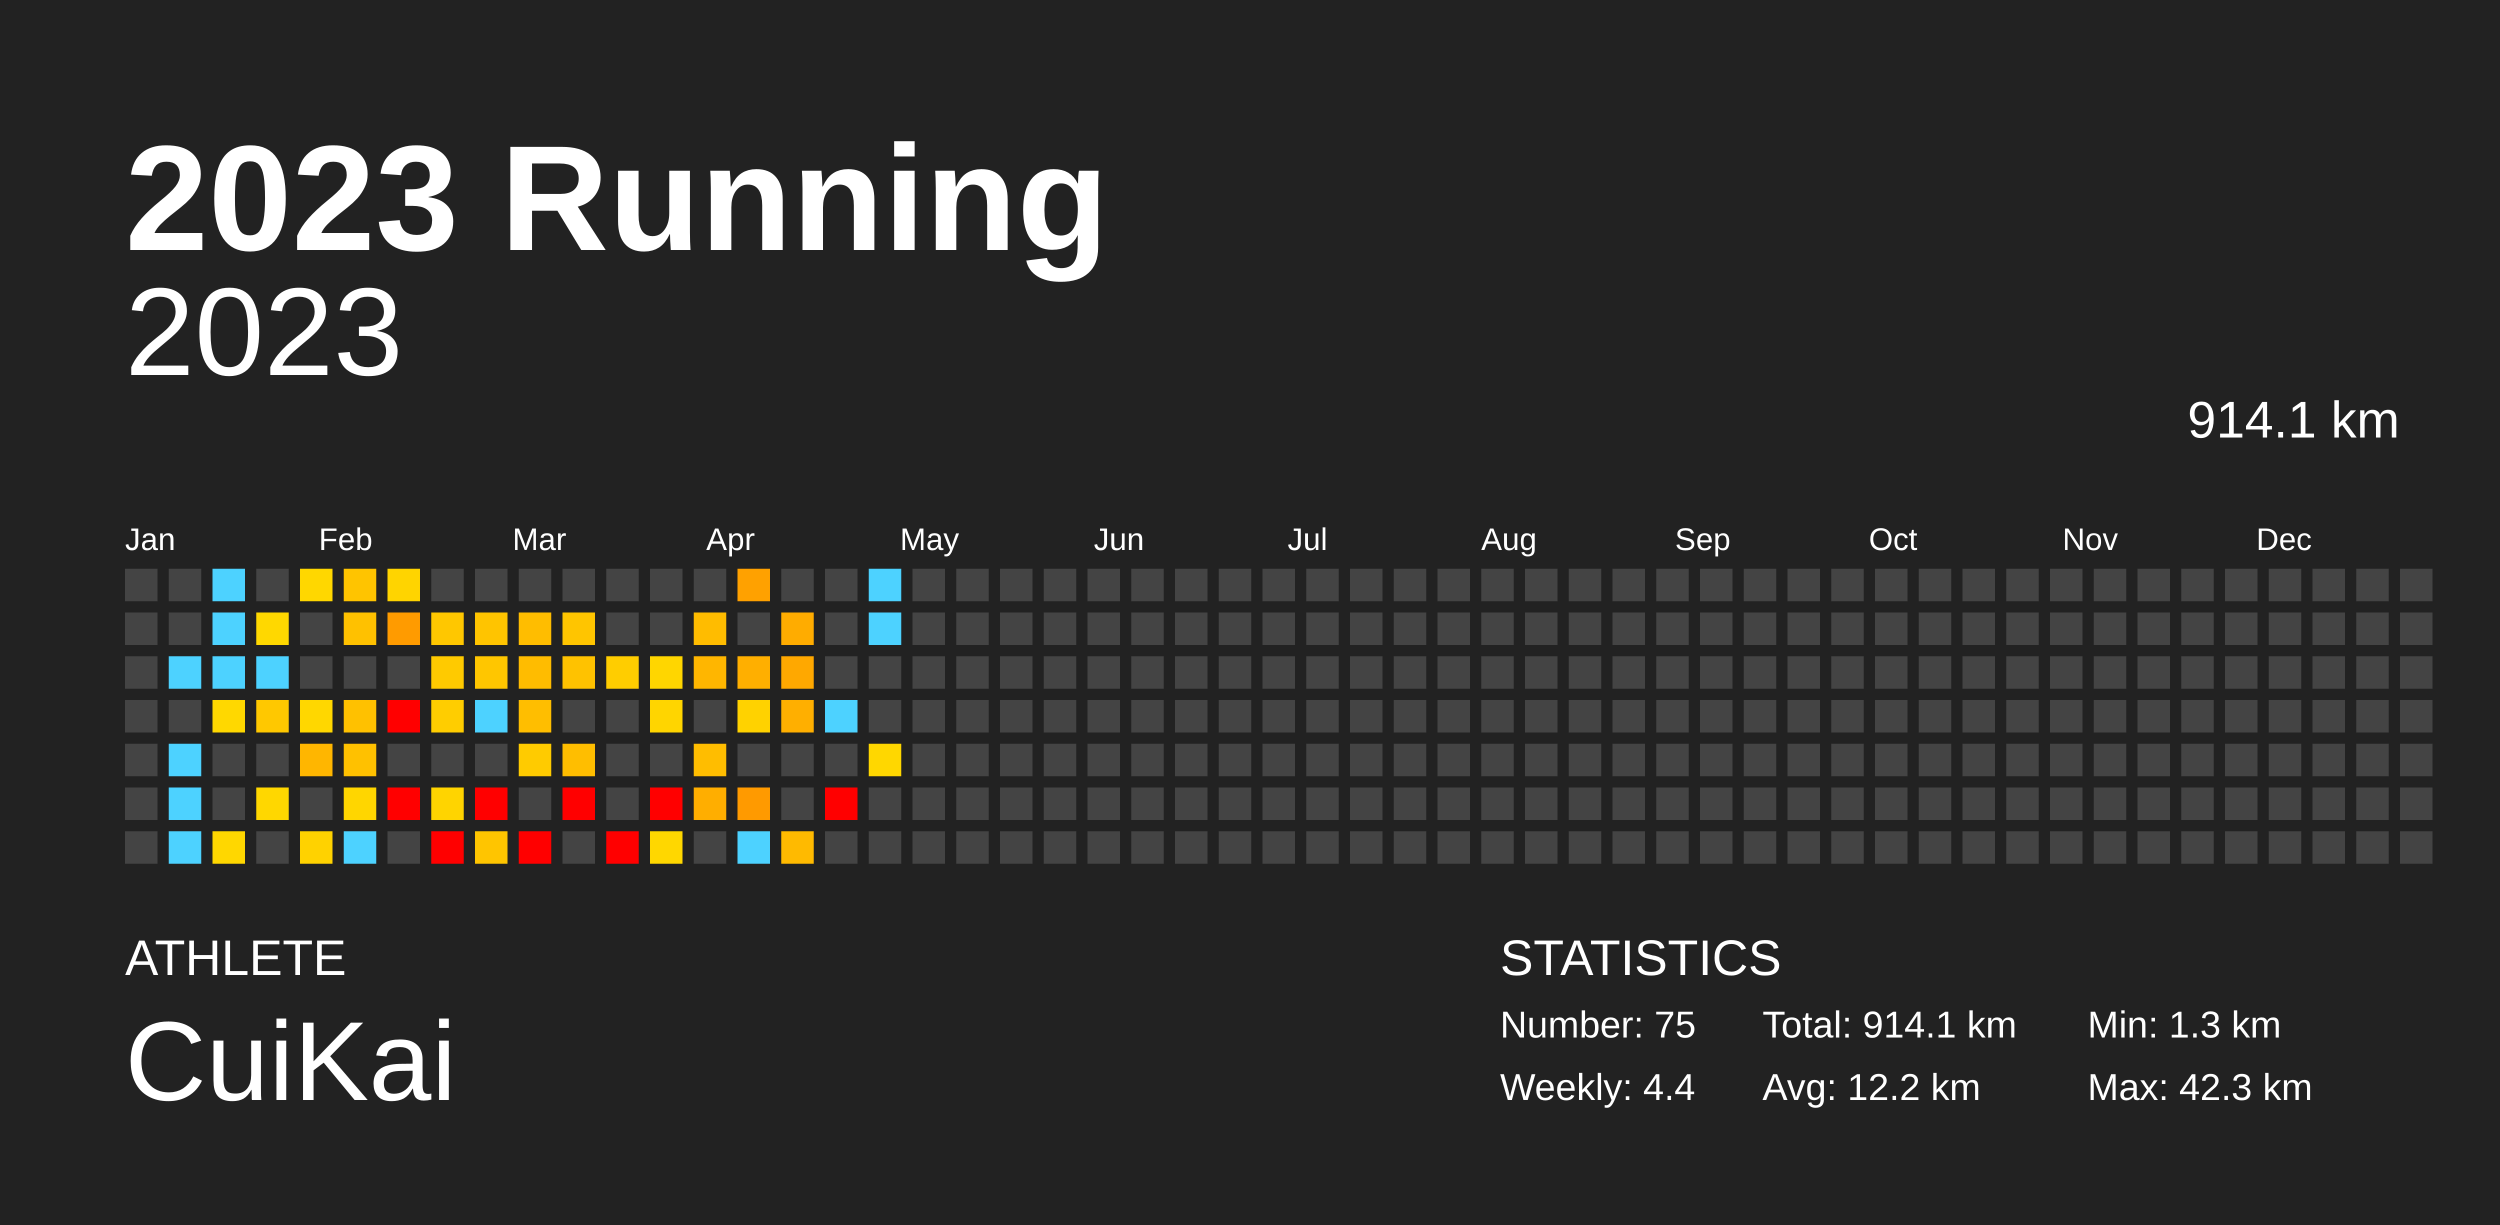
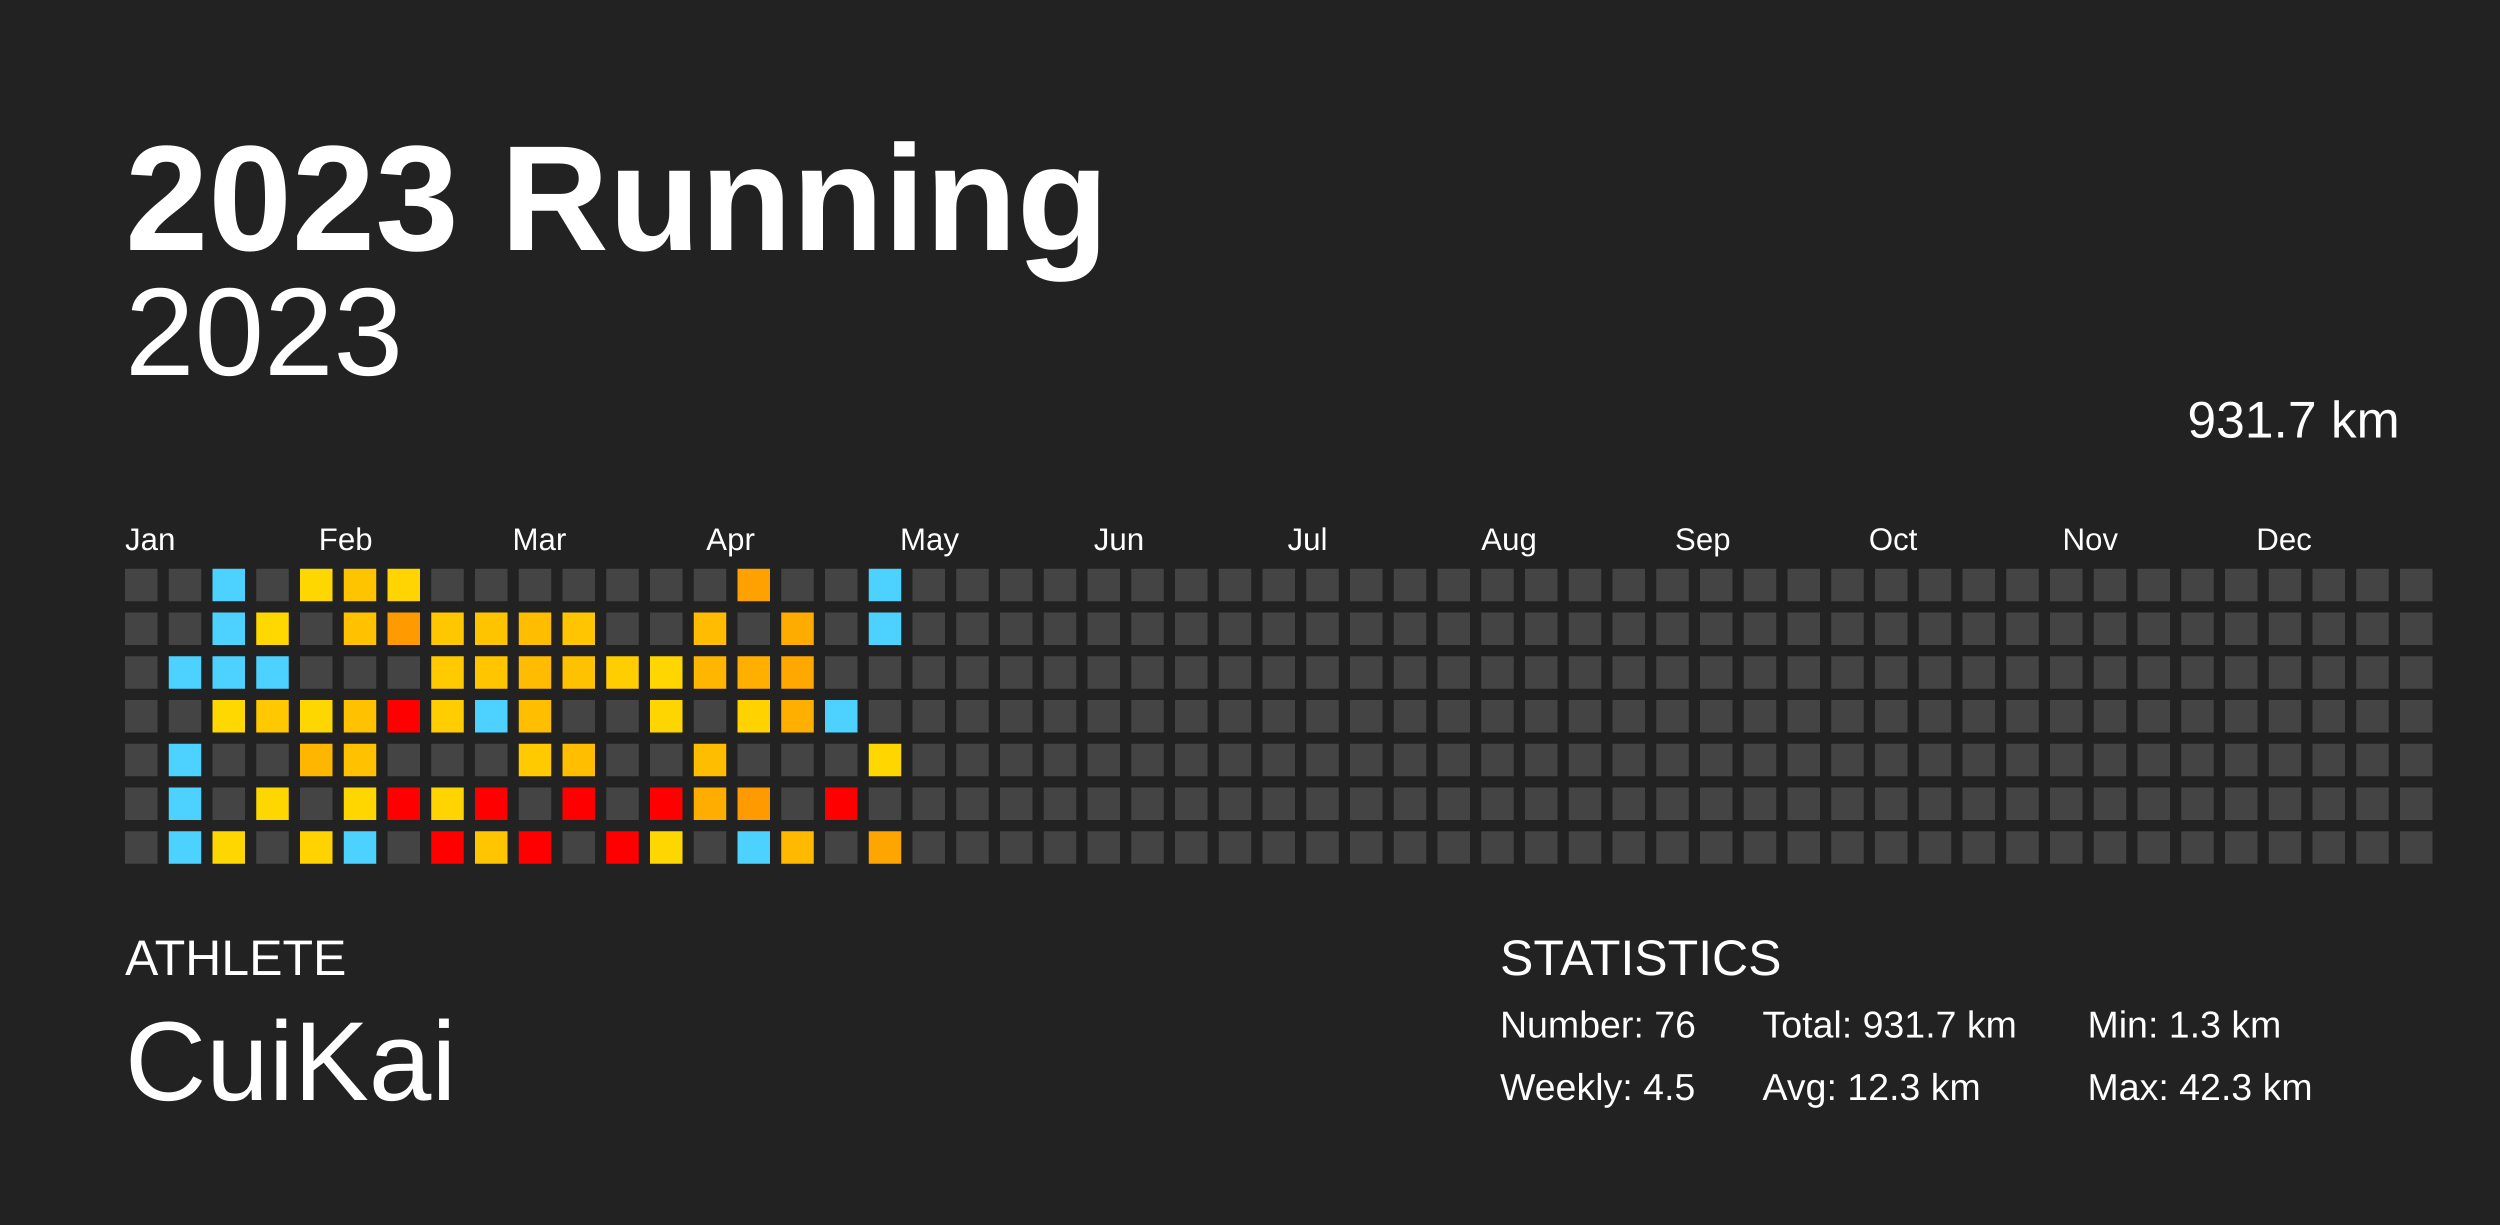
<svg xmlns="http://www.w3.org/2000/svg" baseProfile="full" height="98mm" version="1.1" viewBox="0,0,200,98" width="200mm">
  <defs />
  <rect fill="#222222" height="98" width="200" x="0" y="0" />
  <text fill="#FFFFFF" style="font-size:12px; font-family:Arial; font-weight:bold;" x="10" y="20">2023 Running</text>
  <text fill="#FFFFFF" style="font-size:4px; font-family:Arial" x="10" y="78">ATHLETE</text>
  <text fill="#FFFFFF" style="font-size:9px; font-family:Arial" x="10" y="88">CuiKai</text>
  <text fill="#FFFFFF" style="font-size:4px; font-family:Arial" x="120" y="78">STATISTICS</text>
-   <text fill="#FFFFFF" style="font-size:3px; font-family:Arial" x="120" y="83">Number: 75</text>
-   <text fill="#FFFFFF" style="font-size:3px; font-family:Arial" x="120" y="88">Weekly: 4.4</text>
-   <text fill="#FFFFFF" style="font-size:3px; font-family:Arial" x="141" y="83">Total: 914.1 km</text>
-   <text fill="#FFFFFF" style="font-size:3px; font-family:Arial" x="141" y="88">Avg: 12.2 km</text>
+   <text fill="#FFFFFF" style="font-size:3px; font-family:Arial" x="120" y="83">Number: 76</text>
+   <text fill="#FFFFFF" style="font-size:3px; font-family:Arial" x="120" y="88">Weekly: 4.5</text>
+   <text fill="#FFFFFF" style="font-size:3px; font-family:Arial" x="141" y="83">Total: 931.7 km</text>
+   <text fill="#FFFFFF" style="font-size:3px; font-family:Arial" x="141" y="88">Avg: 12.3 km</text>
  <text fill="#FFFFFF" style="font-size:3px; font-family:Arial" x="167" y="83">Min: 1.3 km</text>
  <text fill="#FFFFFF" style="font-size:3px; font-family:Arial" x="167" y="88">Max: 42.3 km</text>
  <text alignment-baseline="hanging" fill="#FFFFFF" style="font-size:10.0px; font-family:Arial;" x="10" y="30">2023</text>
-   <text alignment-baseline="hanging" fill="#FFFFFF" style="font-size:4.125px; font-family:Arial;" x="175" y="35">914.1 km</text>
+   <text alignment-baseline="hanging" fill="#FFFFFF" style="font-size:4.125px; font-family:Arial;" x="175" y="35">931.7 km</text>
  <text fill="#FFFFFF" style="font-size:2.5px; font-family:Arial" x="10.0" y="44">Jan</text>
  <text fill="#FFFFFF" style="font-size:2.5px; font-family:Arial" x="25.5" y="44">Feb</text>
  <text fill="#FFFFFF" style="font-size:2.5px; font-family:Arial" x="41.0" y="44">Mar</text>
  <text fill="#FFFFFF" style="font-size:2.5px; font-family:Arial" x="56.5" y="44">Apr</text>
  <text fill="#FFFFFF" style="font-size:2.5px; font-family:Arial" x="72.0" y="44">May</text>
  <text fill="#FFFFFF" style="font-size:2.5px; font-family:Arial" x="87.5" y="44">Jun</text>
  <text fill="#FFFFFF" style="font-size:2.5px; font-family:Arial" x="103.0" y="44">Jul</text>
  <text fill="#FFFFFF" style="font-size:2.5px; font-family:Arial" x="118.5" y="44">Aug</text>
  <text fill="#FFFFFF" style="font-size:2.5px; font-family:Arial" x="134.0" y="44">Sep</text>
  <text fill="#FFFFFF" style="font-size:2.5px; font-family:Arial" x="149.5" y="44">Oct</text>
  <text fill="#FFFFFF" style="font-size:2.5px; font-family:Arial" x="165.0" y="44">Nov</text>
  <text fill="#FFFFFF" style="font-size:2.5px; font-family:Arial" x="180.5" y="44">Dec</text>
  <rect fill="#444444" height="2.6" width="2.6" x="10.0" y="45.5" />
  <rect fill="#444444" height="2.6" width="2.6" x="10.0" y="49.0" />
  <rect fill="#444444" height="2.6" width="2.6" x="10.0" y="52.5" />
  <rect fill="#444444" height="2.6" width="2.6" x="10.0" y="56.0" />
  <rect fill="#444444" height="2.6" width="2.6" x="10.0" y="59.5" />
  <rect fill="#444444" height="2.6" width="2.6" x="10.0" y="63.0" />
  <rect fill="#444444" height="2.6" width="2.6" x="10.0" y="66.5" />
  <rect fill="#444444" height="2.6" width="2.6" x="13.5" y="45.5" />
  <rect fill="#444444" height="2.6" width="2.6" x="13.5" y="49.0" />
  <rect fill="#4dd2ff" height="2.6" width="2.6" x="13.5" y="52.5" />
  <rect fill="#444444" height="2.6" width="2.6" x="13.5" y="56.0" />
  <rect fill="#4dd2ff" height="2.6" width="2.6" x="13.5" y="59.5" />
  <rect fill="#4dd2ff" height="2.6" width="2.6" x="13.5" y="63.0" />
  <rect fill="#4dd2ff" height="2.6" width="2.6" x="13.5" y="66.5" />
  <rect fill="#4dd2ff" height="2.6" width="2.6" x="17.0" y="45.5" />
  <rect fill="#4dd2ff" height="2.6" width="2.6" x="17.0" y="49.0" />
  <rect fill="#4dd2ff" height="2.6" width="2.6" x="17.0" y="52.5" />
  <rect fill="#ffd800" height="2.6" width="2.6" x="17.0" y="56.0" />
  <rect fill="#444444" height="2.6" width="2.6" x="17.0" y="59.5" />
  <rect fill="#444444" height="2.6" width="2.6" x="17.0" y="63.0" />
  <rect fill="#ffd700" height="2.6" width="2.6" x="17.0" y="66.5" />
  <rect fill="#444444" height="2.6" width="2.6" x="20.5" y="45.5" />
  <rect fill="#ffd800" height="2.6" width="2.6" x="20.5" y="49.0" />
  <rect fill="#4dd2ff" height="2.6" width="2.6" x="20.5" y="52.5" />
  <rect fill="#ffc800" height="2.6" width="2.6" x="20.5" y="56.0" />
  <rect fill="#444444" height="2.6" width="2.6" x="20.5" y="59.5" />
  <rect fill="#ffd700" height="2.6" width="2.6" x="20.5" y="63.0" />
  <rect fill="#444444" height="2.6" width="2.6" x="20.5" y="66.5" />
  <rect fill="#ffd700" height="2.6" width="2.6" x="24.0" y="45.5" />
  <rect fill="#444444" height="2.6" width="2.6" x="24.0" y="49.0" />
  <rect fill="#444444" height="2.6" width="2.6" x="24.0" y="52.5" />
  <rect fill="#ffd700" height="2.6" width="2.6" x="24.0" y="56.0" />
  <rect fill="#ffb600" height="2.6" width="2.6" x="24.0" y="59.5" />
  <rect fill="#444444" height="2.6" width="2.6" x="24.0" y="63.0" />
  <rect fill="#ffd200" height="2.6" width="2.6" x="24.0" y="66.5" />
  <rect fill="#ffc400" height="2.6" width="2.6" x="27.5" y="45.5" />
  <rect fill="#ffc100" height="2.6" width="2.6" x="27.5" y="49.0" />
  <rect fill="#444444" height="2.6" width="2.6" x="27.5" y="52.5" />
  <rect fill="#ffc100" height="2.6" width="2.6" x="27.5" y="56.0" />
  <rect fill="#ffc100" height="2.6" width="2.6" x="27.5" y="59.5" />
  <rect fill="#ffd600" height="2.6" width="2.6" x="27.5" y="63.0" />
  <rect fill="#4dd2ff" height="2.6" width="2.6" x="27.5" y="66.5" />
  <rect fill="#ffd400" height="2.6" width="2.6" x="31.0" y="45.5" />
  <rect fill="#ff9b00" height="2.6" width="2.6" x="31.0" y="49.0" />
  <rect fill="#444444" height="2.6" width="2.6" x="31.0" y="52.5" />
  <rect fill="red" height="2.6" width="2.6" x="31.0" y="56.0" />
  <rect fill="#444444" height="2.6" width="2.6" x="31.0" y="59.5" />
  <rect fill="red" height="2.6" width="2.6" x="31.0" y="63.0" />
  <rect fill="#444444" height="2.6" width="2.6" x="31.0" y="66.5" />
  <rect fill="#444444" height="2.6" width="2.6" x="34.5" y="45.5" />
  <rect fill="#ffc700" height="2.6" width="2.6" x="34.5" y="49.0" />
  <rect fill="#ffca00" height="2.6" width="2.6" x="34.5" y="52.5" />
  <rect fill="#ffcd00" height="2.6" width="2.6" x="34.5" y="56.0" />
  <rect fill="#444444" height="2.6" width="2.6" x="34.5" y="59.5" />
  <rect fill="#ffd400" height="2.6" width="2.6" x="34.5" y="63.0" />
  <rect fill="red" height="2.6" width="2.6" x="34.5" y="66.5" />
  <rect fill="#444444" height="2.6" width="2.6" x="38.0" y="45.5" />
  <rect fill="#ffc400" height="2.6" width="2.6" x="38.0" y="49.0" />
  <rect fill="#ffc600" height="2.6" width="2.6" x="38.0" y="52.5" />
  <rect fill="#4dd2ff" height="2.6" width="2.6" x="38.0" y="56.0" />
  <rect fill="#444444" height="2.6" width="2.6" x="38.0" y="59.5" />
  <rect fill="red" height="2.6" width="2.6" x="38.0" y="63.0" />
  <rect fill="#ffc500" height="2.6" width="2.6" x="38.0" y="66.5" />
  <rect fill="#444444" height="2.6" width="2.6" x="41.5" y="45.5" />
  <rect fill="#ffbd00" height="2.6" width="2.6" x="41.5" y="49.0" />
  <rect fill="#ffbc00" height="2.6" width="2.6" x="41.5" y="52.5" />
  <rect fill="#ffbe00" height="2.6" width="2.6" x="41.5" y="56.0" />
  <rect fill="#ffcb00" height="2.6" width="2.6" x="41.5" y="59.5" />
  <rect fill="#444444" height="2.6" width="2.6" x="41.5" y="63.0" />
  <rect fill="red" height="2.6" width="2.6" x="41.5" y="66.5" />
  <rect fill="#444444" height="2.6" width="2.6" x="45.0" y="45.5" />
  <rect fill="#ffc500" height="2.6" width="2.6" x="45.0" y="49.0" />
  <rect fill="#ffc200" height="2.6" width="2.6" x="45.0" y="52.5" />
  <rect fill="#444444" height="2.6" width="2.6" x="45.0" y="56.0" />
  <rect fill="#ffbe00" height="2.6" width="2.6" x="45.0" y="59.5" />
  <rect fill="red" height="2.6" width="2.6" x="45.0" y="63.0" />
  <rect fill="#444444" height="2.6" width="2.6" x="45.0" y="66.5" />
  <rect fill="#444444" height="2.6" width="2.6" x="48.5" y="45.5" />
  <rect fill="#444444" height="2.6" width="2.6" x="48.5" y="49.0" />
  <rect fill="#ffcd00" height="2.6" width="2.6" x="48.5" y="52.5" />
  <rect fill="#444444" height="2.6" width="2.6" x="48.5" y="56.0" />
  <rect fill="#444444" height="2.6" width="2.6" x="48.5" y="59.5" />
  <rect fill="#444444" height="2.6" width="2.6" x="48.5" y="63.0" />
  <rect fill="red" height="2.6" width="2.6" x="48.5" y="66.5" />
  <rect fill="#444444" height="2.6" width="2.6" x="52.0" y="45.5" />
  <rect fill="#444444" height="2.6" width="2.6" x="52.0" y="49.0" />
  <rect fill="#ffd600" height="2.6" width="2.6" x="52.0" y="52.5" />
  <rect fill="#ffd500" height="2.6" width="2.6" x="52.0" y="56.0" />
  <rect fill="#444444" height="2.6" width="2.6" x="52.0" y="59.5" />
  <rect fill="red" height="2.6" width="2.6" x="52.0" y="63.0" />
  <rect fill="#ffd700" height="2.6" width="2.6" x="52.0" y="66.5" />
  <rect fill="#444444" height="2.6" width="2.6" x="55.5" y="45.5" />
  <rect fill="#ffbc00" height="2.6" width="2.6" x="55.5" y="49.0" />
  <rect fill="#ffb600" height="2.6" width="2.6" x="55.5" y="52.5" />
  <rect fill="#444444" height="2.6" width="2.6" x="55.5" y="56.0" />
  <rect fill="#ffbd00" height="2.6" width="2.6" x="55.5" y="59.5" />
  <rect fill="#ffae00" height="2.6" width="2.6" x="55.5" y="63.0" />
  <rect fill="#444444" height="2.6" width="2.6" x="55.5" y="66.5" />
  <rect fill="#ffa100" height="2.6" width="2.6" x="59.0" y="45.5" />
  <rect fill="#444444" height="2.6" width="2.6" x="59.0" y="49.0" />
  <rect fill="#ffaf00" height="2.6" width="2.6" x="59.0" y="52.5" />
  <rect fill="#ffd200" height="2.6" width="2.6" x="59.0" y="56.0" />
  <rect fill="#444444" height="2.6" width="2.6" x="59.0" y="59.5" />
  <rect fill="#ff9a00" height="2.6" width="2.6" x="59.0" y="63.0" />
  <rect fill="#4dd2ff" height="2.6" width="2.6" x="59.0" y="66.5" />
  <rect fill="#444444" height="2.6" width="2.6" x="62.5" y="45.5" />
  <rect fill="#ffac00" height="2.6" width="2.6" x="62.5" y="49.0" />
  <rect fill="#ffa800" height="2.6" width="2.6" x="62.5" y="52.5" />
  <rect fill="#ffaf00" height="2.6" width="2.6" x="62.5" y="56.0" />
  <rect fill="#444444" height="2.6" width="2.6" x="62.5" y="59.5" />
  <rect fill="#444444" height="2.6" width="2.6" x="62.5" y="63.0" />
  <rect fill="#ffba00" height="2.6" width="2.6" x="62.5" y="66.5" />
  <rect fill="#444444" height="2.6" width="2.6" x="66.0" y="45.5" />
  <rect fill="#444444" height="2.6" width="2.6" x="66.0" y="49.0" />
  <rect fill="#444444" height="2.6" width="2.6" x="66.0" y="52.5" />
  <rect fill="#4dd2ff" height="2.6" width="2.6" x="66.0" y="56.0" />
  <rect fill="#444444" height="2.6" width="2.6" x="66.0" y="59.5" />
  <rect fill="red" height="2.6" width="2.6" x="66.0" y="63.0" />
  <rect fill="#444444" height="2.6" width="2.6" x="66.0" y="66.5" />
  <rect fill="#4dd2ff" height="2.6" width="2.6" x="69.5" y="45.5" />
  <rect fill="#4dd2ff" height="2.6" width="2.6" x="69.5" y="49.0" />
  <rect fill="#444444" height="2.6" width="2.6" x="69.5" y="52.5" />
  <rect fill="#444444" height="2.6" width="2.6" x="69.5" y="56.0" />
  <rect fill="#ffd700" height="2.6" width="2.6" x="69.5" y="59.5" />
  <rect fill="#444444" height="2.6" width="2.6" x="69.5" y="63.0" />
-   <rect fill="#444444" height="2.6" width="2.6" x="69.5" y="66.5" />
+   <rect fill="#ffa500" height="2.6" width="2.6" x="69.5" y="66.5" />
  <rect fill="#444444" height="2.6" width="2.6" x="73.0" y="45.5" />
  <rect fill="#444444" height="2.6" width="2.6" x="73.0" y="49.0" />
  <rect fill="#444444" height="2.6" width="2.6" x="73.0" y="52.5" />
  <rect fill="#444444" height="2.6" width="2.6" x="73.0" y="56.0" />
  <rect fill="#444444" height="2.6" width="2.6" x="73.0" y="59.5" />
  <rect fill="#444444" height="2.6" width="2.6" x="73.0" y="63.0" />
  <rect fill="#444444" height="2.6" width="2.6" x="73.0" y="66.5" />
  <rect fill="#444444" height="2.6" width="2.6" x="76.5" y="45.5" />
  <rect fill="#444444" height="2.6" width="2.6" x="76.5" y="49.0" />
  <rect fill="#444444" height="2.6" width="2.6" x="76.5" y="52.5" />
  <rect fill="#444444" height="2.6" width="2.6" x="76.5" y="56.0" />
  <rect fill="#444444" height="2.6" width="2.6" x="76.5" y="59.5" />
  <rect fill="#444444" height="2.6" width="2.6" x="76.5" y="63.0" />
  <rect fill="#444444" height="2.6" width="2.6" x="76.5" y="66.5" />
  <rect fill="#444444" height="2.6" width="2.6" x="80.0" y="45.5" />
  <rect fill="#444444" height="2.6" width="2.6" x="80.0" y="49.0" />
  <rect fill="#444444" height="2.6" width="2.6" x="80.0" y="52.5" />
  <rect fill="#444444" height="2.6" width="2.6" x="80.0" y="56.0" />
  <rect fill="#444444" height="2.6" width="2.6" x="80.0" y="59.5" />
  <rect fill="#444444" height="2.6" width="2.6" x="80.0" y="63.0" />
  <rect fill="#444444" height="2.6" width="2.6" x="80.0" y="66.5" />
  <rect fill="#444444" height="2.6" width="2.6" x="83.5" y="45.5" />
  <rect fill="#444444" height="2.6" width="2.6" x="83.5" y="49.0" />
  <rect fill="#444444" height="2.6" width="2.6" x="83.5" y="52.5" />
  <rect fill="#444444" height="2.6" width="2.6" x="83.5" y="56.0" />
  <rect fill="#444444" height="2.6" width="2.6" x="83.5" y="59.5" />
  <rect fill="#444444" height="2.6" width="2.6" x="83.5" y="63.0" />
  <rect fill="#444444" height="2.6" width="2.6" x="83.5" y="66.5" />
  <rect fill="#444444" height="2.6" width="2.6" x="87.0" y="45.5" />
  <rect fill="#444444" height="2.6" width="2.6" x="87.0" y="49.0" />
  <rect fill="#444444" height="2.6" width="2.6" x="87.0" y="52.5" />
  <rect fill="#444444" height="2.6" width="2.6" x="87.0" y="56.0" />
  <rect fill="#444444" height="2.6" width="2.6" x="87.0" y="59.5" />
  <rect fill="#444444" height="2.6" width="2.6" x="87.0" y="63.0" />
  <rect fill="#444444" height="2.6" width="2.6" x="87.0" y="66.5" />
  <rect fill="#444444" height="2.6" width="2.6" x="90.5" y="45.5" />
  <rect fill="#444444" height="2.6" width="2.6" x="90.5" y="49.0" />
  <rect fill="#444444" height="2.6" width="2.6" x="90.5" y="52.5" />
  <rect fill="#444444" height="2.6" width="2.6" x="90.5" y="56.0" />
  <rect fill="#444444" height="2.6" width="2.6" x="90.5" y="59.5" />
  <rect fill="#444444" height="2.6" width="2.6" x="90.5" y="63.0" />
  <rect fill="#444444" height="2.6" width="2.6" x="90.5" y="66.5" />
  <rect fill="#444444" height="2.6" width="2.6" x="94.0" y="45.5" />
  <rect fill="#444444" height="2.6" width="2.6" x="94.0" y="49.0" />
  <rect fill="#444444" height="2.6" width="2.6" x="94.0" y="52.5" />
  <rect fill="#444444" height="2.6" width="2.6" x="94.0" y="56.0" />
  <rect fill="#444444" height="2.6" width="2.6" x="94.0" y="59.5" />
  <rect fill="#444444" height="2.6" width="2.6" x="94.0" y="63.0" />
  <rect fill="#444444" height="2.6" width="2.6" x="94.0" y="66.5" />
  <rect fill="#444444" height="2.6" width="2.6" x="97.5" y="45.5" />
  <rect fill="#444444" height="2.6" width="2.6" x="97.5" y="49.0" />
  <rect fill="#444444" height="2.6" width="2.6" x="97.5" y="52.5" />
  <rect fill="#444444" height="2.6" width="2.6" x="97.5" y="56.0" />
  <rect fill="#444444" height="2.6" width="2.6" x="97.5" y="59.5" />
  <rect fill="#444444" height="2.6" width="2.6" x="97.5" y="63.0" />
  <rect fill="#444444" height="2.6" width="2.6" x="97.5" y="66.5" />
  <rect fill="#444444" height="2.6" width="2.6" x="101.0" y="45.5" />
  <rect fill="#444444" height="2.6" width="2.6" x="101.0" y="49.0" />
  <rect fill="#444444" height="2.6" width="2.6" x="101.0" y="52.5" />
  <rect fill="#444444" height="2.6" width="2.6" x="101.0" y="56.0" />
  <rect fill="#444444" height="2.6" width="2.6" x="101.0" y="59.5" />
  <rect fill="#444444" height="2.6" width="2.6" x="101.0" y="63.0" />
  <rect fill="#444444" height="2.6" width="2.6" x="101.0" y="66.5" />
  <rect fill="#444444" height="2.6" width="2.6" x="104.5" y="45.5" />
  <rect fill="#444444" height="2.6" width="2.6" x="104.5" y="49.0" />
  <rect fill="#444444" height="2.6" width="2.6" x="104.5" y="52.5" />
  <rect fill="#444444" height="2.6" width="2.6" x="104.5" y="56.0" />
  <rect fill="#444444" height="2.6" width="2.6" x="104.5" y="59.5" />
  <rect fill="#444444" height="2.6" width="2.6" x="104.5" y="63.0" />
  <rect fill="#444444" height="2.6" width="2.6" x="104.5" y="66.5" />
  <rect fill="#444444" height="2.6" width="2.6" x="108.0" y="45.5" />
  <rect fill="#444444" height="2.6" width="2.6" x="108.0" y="49.0" />
  <rect fill="#444444" height="2.6" width="2.6" x="108.0" y="52.5" />
  <rect fill="#444444" height="2.6" width="2.6" x="108.0" y="56.0" />
  <rect fill="#444444" height="2.6" width="2.6" x="108.0" y="59.5" />
  <rect fill="#444444" height="2.6" width="2.6" x="108.0" y="63.0" />
  <rect fill="#444444" height="2.6" width="2.6" x="108.0" y="66.5" />
  <rect fill="#444444" height="2.6" width="2.6" x="111.5" y="45.5" />
  <rect fill="#444444" height="2.6" width="2.6" x="111.5" y="49.0" />
  <rect fill="#444444" height="2.6" width="2.6" x="111.5" y="52.5" />
  <rect fill="#444444" height="2.6" width="2.6" x="111.5" y="56.0" />
  <rect fill="#444444" height="2.6" width="2.6" x="111.5" y="59.5" />
  <rect fill="#444444" height="2.6" width="2.6" x="111.5" y="63.0" />
  <rect fill="#444444" height="2.6" width="2.6" x="111.5" y="66.5" />
  <rect fill="#444444" height="2.6" width="2.6" x="115.0" y="45.5" />
  <rect fill="#444444" height="2.6" width="2.6" x="115.0" y="49.0" />
  <rect fill="#444444" height="2.6" width="2.6" x="115.0" y="52.5" />
  <rect fill="#444444" height="2.6" width="2.6" x="115.0" y="56.0" />
  <rect fill="#444444" height="2.6" width="2.6" x="115.0" y="59.5" />
  <rect fill="#444444" height="2.6" width="2.6" x="115.0" y="63.0" />
  <rect fill="#444444" height="2.6" width="2.6" x="115.0" y="66.5" />
  <rect fill="#444444" height="2.6" width="2.6" x="118.5" y="45.5" />
  <rect fill="#444444" height="2.6" width="2.6" x="118.5" y="49.0" />
  <rect fill="#444444" height="2.6" width="2.6" x="118.5" y="52.5" />
  <rect fill="#444444" height="2.6" width="2.6" x="118.5" y="56.0" />
  <rect fill="#444444" height="2.6" width="2.6" x="118.5" y="59.5" />
  <rect fill="#444444" height="2.6" width="2.6" x="118.5" y="63.0" />
  <rect fill="#444444" height="2.6" width="2.6" x="118.5" y="66.5" />
  <rect fill="#444444" height="2.6" width="2.6" x="122.0" y="45.5" />
  <rect fill="#444444" height="2.6" width="2.6" x="122.0" y="49.0" />
  <rect fill="#444444" height="2.6" width="2.6" x="122.0" y="52.5" />
  <rect fill="#444444" height="2.6" width="2.6" x="122.0" y="56.0" />
  <rect fill="#444444" height="2.6" width="2.6" x="122.0" y="59.5" />
  <rect fill="#444444" height="2.6" width="2.6" x="122.0" y="63.0" />
  <rect fill="#444444" height="2.6" width="2.6" x="122.0" y="66.5" />
  <rect fill="#444444" height="2.6" width="2.6" x="125.5" y="45.5" />
  <rect fill="#444444" height="2.6" width="2.6" x="125.5" y="49.0" />
  <rect fill="#444444" height="2.6" width="2.6" x="125.5" y="52.5" />
  <rect fill="#444444" height="2.6" width="2.6" x="125.5" y="56.0" />
  <rect fill="#444444" height="2.6" width="2.6" x="125.5" y="59.5" />
  <rect fill="#444444" height="2.6" width="2.6" x="125.5" y="63.0" />
  <rect fill="#444444" height="2.6" width="2.6" x="125.5" y="66.5" />
  <rect fill="#444444" height="2.6" width="2.6" x="129.0" y="45.5" />
  <rect fill="#444444" height="2.6" width="2.6" x="129.0" y="49.0" />
  <rect fill="#444444" height="2.6" width="2.6" x="129.0" y="52.5" />
  <rect fill="#444444" height="2.6" width="2.6" x="129.0" y="56.0" />
  <rect fill="#444444" height="2.6" width="2.6" x="129.0" y="59.5" />
  <rect fill="#444444" height="2.6" width="2.6" x="129.0" y="63.0" />
  <rect fill="#444444" height="2.6" width="2.6" x="129.0" y="66.5" />
  <rect fill="#444444" height="2.6" width="2.6" x="132.5" y="45.5" />
  <rect fill="#444444" height="2.6" width="2.6" x="132.5" y="49.0" />
  <rect fill="#444444" height="2.6" width="2.6" x="132.5" y="52.5" />
  <rect fill="#444444" height="2.6" width="2.6" x="132.5" y="56.0" />
  <rect fill="#444444" height="2.6" width="2.6" x="132.5" y="59.5" />
  <rect fill="#444444" height="2.6" width="2.6" x="132.5" y="63.0" />
  <rect fill="#444444" height="2.6" width="2.6" x="132.5" y="66.5" />
  <rect fill="#444444" height="2.6" width="2.6" x="136.0" y="45.5" />
  <rect fill="#444444" height="2.6" width="2.6" x="136.0" y="49.0" />
  <rect fill="#444444" height="2.6" width="2.6" x="136.0" y="52.5" />
  <rect fill="#444444" height="2.6" width="2.6" x="136.0" y="56.0" />
  <rect fill="#444444" height="2.6" width="2.6" x="136.0" y="59.5" />
  <rect fill="#444444" height="2.6" width="2.6" x="136.0" y="63.0" />
  <rect fill="#444444" height="2.6" width="2.6" x="136.0" y="66.5" />
  <rect fill="#444444" height="2.6" width="2.6" x="139.5" y="45.5" />
  <rect fill="#444444" height="2.6" width="2.6" x="139.5" y="49.0" />
  <rect fill="#444444" height="2.6" width="2.6" x="139.5" y="52.5" />
  <rect fill="#444444" height="2.6" width="2.6" x="139.5" y="56.0" />
  <rect fill="#444444" height="2.6" width="2.6" x="139.5" y="59.5" />
  <rect fill="#444444" height="2.6" width="2.6" x="139.5" y="63.0" />
  <rect fill="#444444" height="2.6" width="2.6" x="139.5" y="66.5" />
  <rect fill="#444444" height="2.6" width="2.6" x="143.0" y="45.5" />
  <rect fill="#444444" height="2.6" width="2.6" x="143.0" y="49.0" />
  <rect fill="#444444" height="2.6" width="2.6" x="143.0" y="52.5" />
  <rect fill="#444444" height="2.6" width="2.6" x="143.0" y="56.0" />
  <rect fill="#444444" height="2.6" width="2.6" x="143.0" y="59.5" />
  <rect fill="#444444" height="2.6" width="2.6" x="143.0" y="63.0" />
  <rect fill="#444444" height="2.6" width="2.6" x="143.0" y="66.5" />
  <rect fill="#444444" height="2.6" width="2.6" x="146.5" y="45.5" />
  <rect fill="#444444" height="2.6" width="2.6" x="146.5" y="49.0" />
  <rect fill="#444444" height="2.6" width="2.6" x="146.5" y="52.5" />
  <rect fill="#444444" height="2.6" width="2.6" x="146.5" y="56.0" />
  <rect fill="#444444" height="2.6" width="2.6" x="146.5" y="59.5" />
  <rect fill="#444444" height="2.6" width="2.6" x="146.5" y="63.0" />
  <rect fill="#444444" height="2.6" width="2.6" x="146.5" y="66.5" />
  <rect fill="#444444" height="2.6" width="2.6" x="150.0" y="45.5" />
  <rect fill="#444444" height="2.6" width="2.6" x="150.0" y="49.0" />
  <rect fill="#444444" height="2.6" width="2.6" x="150.0" y="52.5" />
  <rect fill="#444444" height="2.6" width="2.6" x="150.0" y="56.0" />
  <rect fill="#444444" height="2.6" width="2.6" x="150.0" y="59.5" />
  <rect fill="#444444" height="2.6" width="2.6" x="150.0" y="63.0" />
  <rect fill="#444444" height="2.6" width="2.6" x="150.0" y="66.5" />
  <rect fill="#444444" height="2.6" width="2.6" x="153.5" y="45.5" />
  <rect fill="#444444" height="2.6" width="2.6" x="153.5" y="49.0" />
  <rect fill="#444444" height="2.6" width="2.6" x="153.5" y="52.5" />
  <rect fill="#444444" height="2.6" width="2.6" x="153.5" y="56.0" />
  <rect fill="#444444" height="2.6" width="2.6" x="153.5" y="59.5" />
  <rect fill="#444444" height="2.6" width="2.6" x="153.5" y="63.0" />
  <rect fill="#444444" height="2.6" width="2.6" x="153.5" y="66.5" />
  <rect fill="#444444" height="2.6" width="2.6" x="157.0" y="45.5" />
  <rect fill="#444444" height="2.6" width="2.6" x="157.0" y="49.0" />
  <rect fill="#444444" height="2.6" width="2.6" x="157.0" y="52.5" />
  <rect fill="#444444" height="2.6" width="2.6" x="157.0" y="56.0" />
  <rect fill="#444444" height="2.6" width="2.6" x="157.0" y="59.5" />
  <rect fill="#444444" height="2.6" width="2.6" x="157.0" y="63.0" />
  <rect fill="#444444" height="2.6" width="2.6" x="157.0" y="66.5" />
  <rect fill="#444444" height="2.6" width="2.6" x="160.5" y="45.5" />
  <rect fill="#444444" height="2.6" width="2.6" x="160.5" y="49.0" />
  <rect fill="#444444" height="2.6" width="2.6" x="160.5" y="52.5" />
  <rect fill="#444444" height="2.6" width="2.6" x="160.5" y="56.0" />
  <rect fill="#444444" height="2.6" width="2.6" x="160.5" y="59.5" />
  <rect fill="#444444" height="2.6" width="2.6" x="160.5" y="63.0" />
  <rect fill="#444444" height="2.6" width="2.6" x="160.5" y="66.5" />
  <rect fill="#444444" height="2.6" width="2.6" x="164.0" y="45.5" />
  <rect fill="#444444" height="2.6" width="2.6" x="164.0" y="49.0" />
  <rect fill="#444444" height="2.6" width="2.6" x="164.0" y="52.5" />
  <rect fill="#444444" height="2.6" width="2.6" x="164.0" y="56.0" />
  <rect fill="#444444" height="2.6" width="2.6" x="164.0" y="59.5" />
  <rect fill="#444444" height="2.6" width="2.6" x="164.0" y="63.0" />
  <rect fill="#444444" height="2.6" width="2.6" x="164.0" y="66.5" />
  <rect fill="#444444" height="2.6" width="2.6" x="167.5" y="45.5" />
  <rect fill="#444444" height="2.6" width="2.6" x="167.5" y="49.0" />
  <rect fill="#444444" height="2.6" width="2.6" x="167.5" y="52.5" />
  <rect fill="#444444" height="2.6" width="2.6" x="167.5" y="56.0" />
  <rect fill="#444444" height="2.6" width="2.6" x="167.5" y="59.5" />
  <rect fill="#444444" height="2.6" width="2.6" x="167.5" y="63.0" />
  <rect fill="#444444" height="2.6" width="2.6" x="167.5" y="66.5" />
  <rect fill="#444444" height="2.6" width="2.6" x="171.0" y="45.5" />
  <rect fill="#444444" height="2.6" width="2.6" x="171.0" y="49.0" />
  <rect fill="#444444" height="2.6" width="2.6" x="171.0" y="52.5" />
  <rect fill="#444444" height="2.6" width="2.6" x="171.0" y="56.0" />
  <rect fill="#444444" height="2.6" width="2.6" x="171.0" y="59.5" />
  <rect fill="#444444" height="2.6" width="2.6" x="171.0" y="63.0" />
  <rect fill="#444444" height="2.6" width="2.6" x="171.0" y="66.5" />
  <rect fill="#444444" height="2.6" width="2.6" x="174.5" y="45.5" />
  <rect fill="#444444" height="2.6" width="2.6" x="174.5" y="49.0" />
  <rect fill="#444444" height="2.6" width="2.6" x="174.5" y="52.5" />
  <rect fill="#444444" height="2.6" width="2.6" x="174.5" y="56.0" />
  <rect fill="#444444" height="2.6" width="2.6" x="174.5" y="59.5" />
  <rect fill="#444444" height="2.6" width="2.6" x="174.5" y="63.0" />
  <rect fill="#444444" height="2.6" width="2.6" x="174.5" y="66.5" />
  <rect fill="#444444" height="2.6" width="2.6" x="178.0" y="45.5" />
  <rect fill="#444444" height="2.6" width="2.6" x="178.0" y="49.0" />
  <rect fill="#444444" height="2.6" width="2.6" x="178.0" y="52.5" />
  <rect fill="#444444" height="2.6" width="2.6" x="178.0" y="56.0" />
  <rect fill="#444444" height="2.6" width="2.6" x="178.0" y="59.5" />
  <rect fill="#444444" height="2.6" width="2.6" x="178.0" y="63.0" />
  <rect fill="#444444" height="2.6" width="2.6" x="178.0" y="66.5" />
  <rect fill="#444444" height="2.6" width="2.6" x="181.5" y="45.5" />
  <rect fill="#444444" height="2.6" width="2.6" x="181.5" y="49.0" />
  <rect fill="#444444" height="2.6" width="2.6" x="181.5" y="52.5" />
  <rect fill="#444444" height="2.6" width="2.6" x="181.5" y="56.0" />
  <rect fill="#444444" height="2.6" width="2.6" x="181.5" y="59.5" />
  <rect fill="#444444" height="2.6" width="2.6" x="181.5" y="63.0" />
  <rect fill="#444444" height="2.6" width="2.6" x="181.5" y="66.5" />
  <rect fill="#444444" height="2.6" width="2.6" x="185.0" y="45.5" />
  <rect fill="#444444" height="2.6" width="2.6" x="185.0" y="49.0" />
  <rect fill="#444444" height="2.6" width="2.6" x="185.0" y="52.5" />
  <rect fill="#444444" height="2.6" width="2.6" x="185.0" y="56.0" />
  <rect fill="#444444" height="2.6" width="2.6" x="185.0" y="59.5" />
  <rect fill="#444444" height="2.6" width="2.6" x="185.0" y="63.0" />
  <rect fill="#444444" height="2.6" width="2.6" x="185.0" y="66.5" />
  <rect fill="#444444" height="2.6" width="2.6" x="188.5" y="45.5" />
  <rect fill="#444444" height="2.6" width="2.6" x="188.5" y="49.0" />
  <rect fill="#444444" height="2.6" width="2.6" x="188.5" y="52.5" />
  <rect fill="#444444" height="2.6" width="2.6" x="188.5" y="56.0" />
  <rect fill="#444444" height="2.6" width="2.6" x="188.5" y="59.5" />
  <rect fill="#444444" height="2.6" width="2.6" x="188.5" y="63.0" />
  <rect fill="#444444" height="2.6" width="2.6" x="188.5" y="66.5" />
  <rect fill="#444444" height="2.6" width="2.6" x="192.0" y="45.5" />
  <rect fill="#444444" height="2.6" width="2.6" x="192.0" y="49.0" />
  <rect fill="#444444" height="2.6" width="2.6" x="192.0" y="52.5" />
  <rect fill="#444444" height="2.6" width="2.6" x="192.0" y="56.0" />
  <rect fill="#444444" height="2.6" width="2.6" x="192.0" y="59.5" />
  <rect fill="#444444" height="2.6" width="2.6" x="192.0" y="63.0" />
  <rect fill="#444444" height="2.6" width="2.6" x="192.0" y="66.5" />
</svg>
